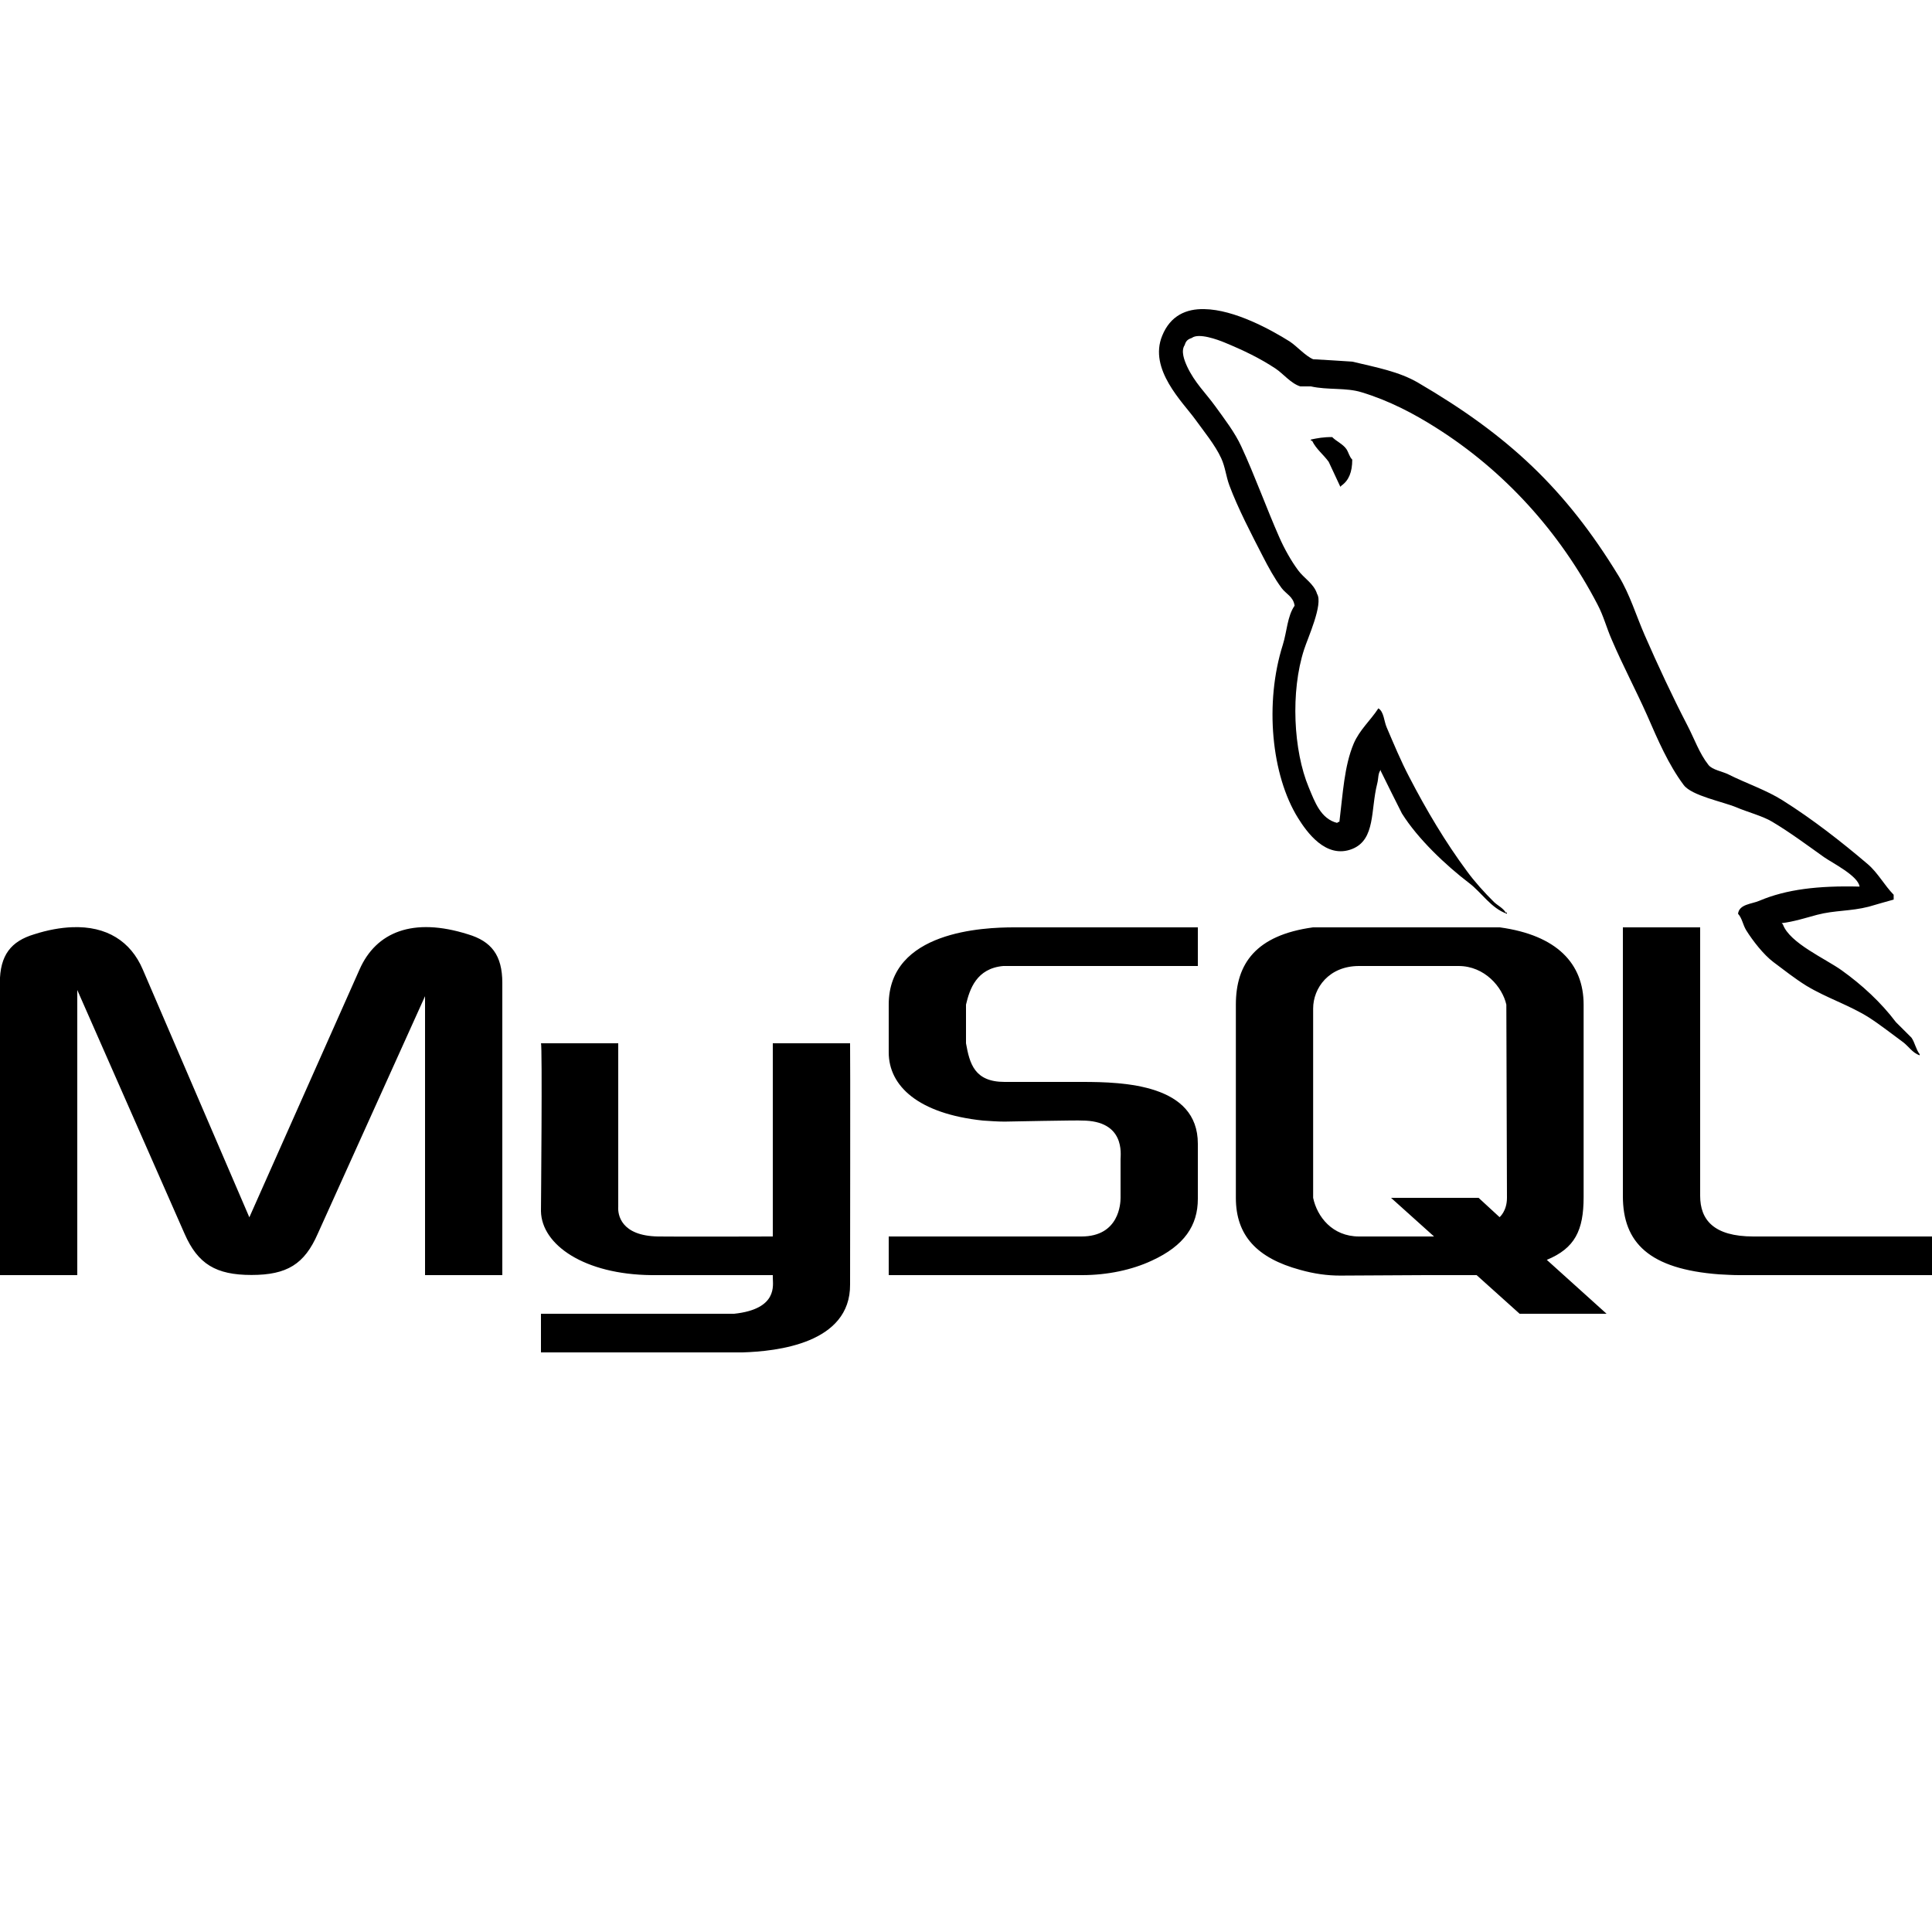
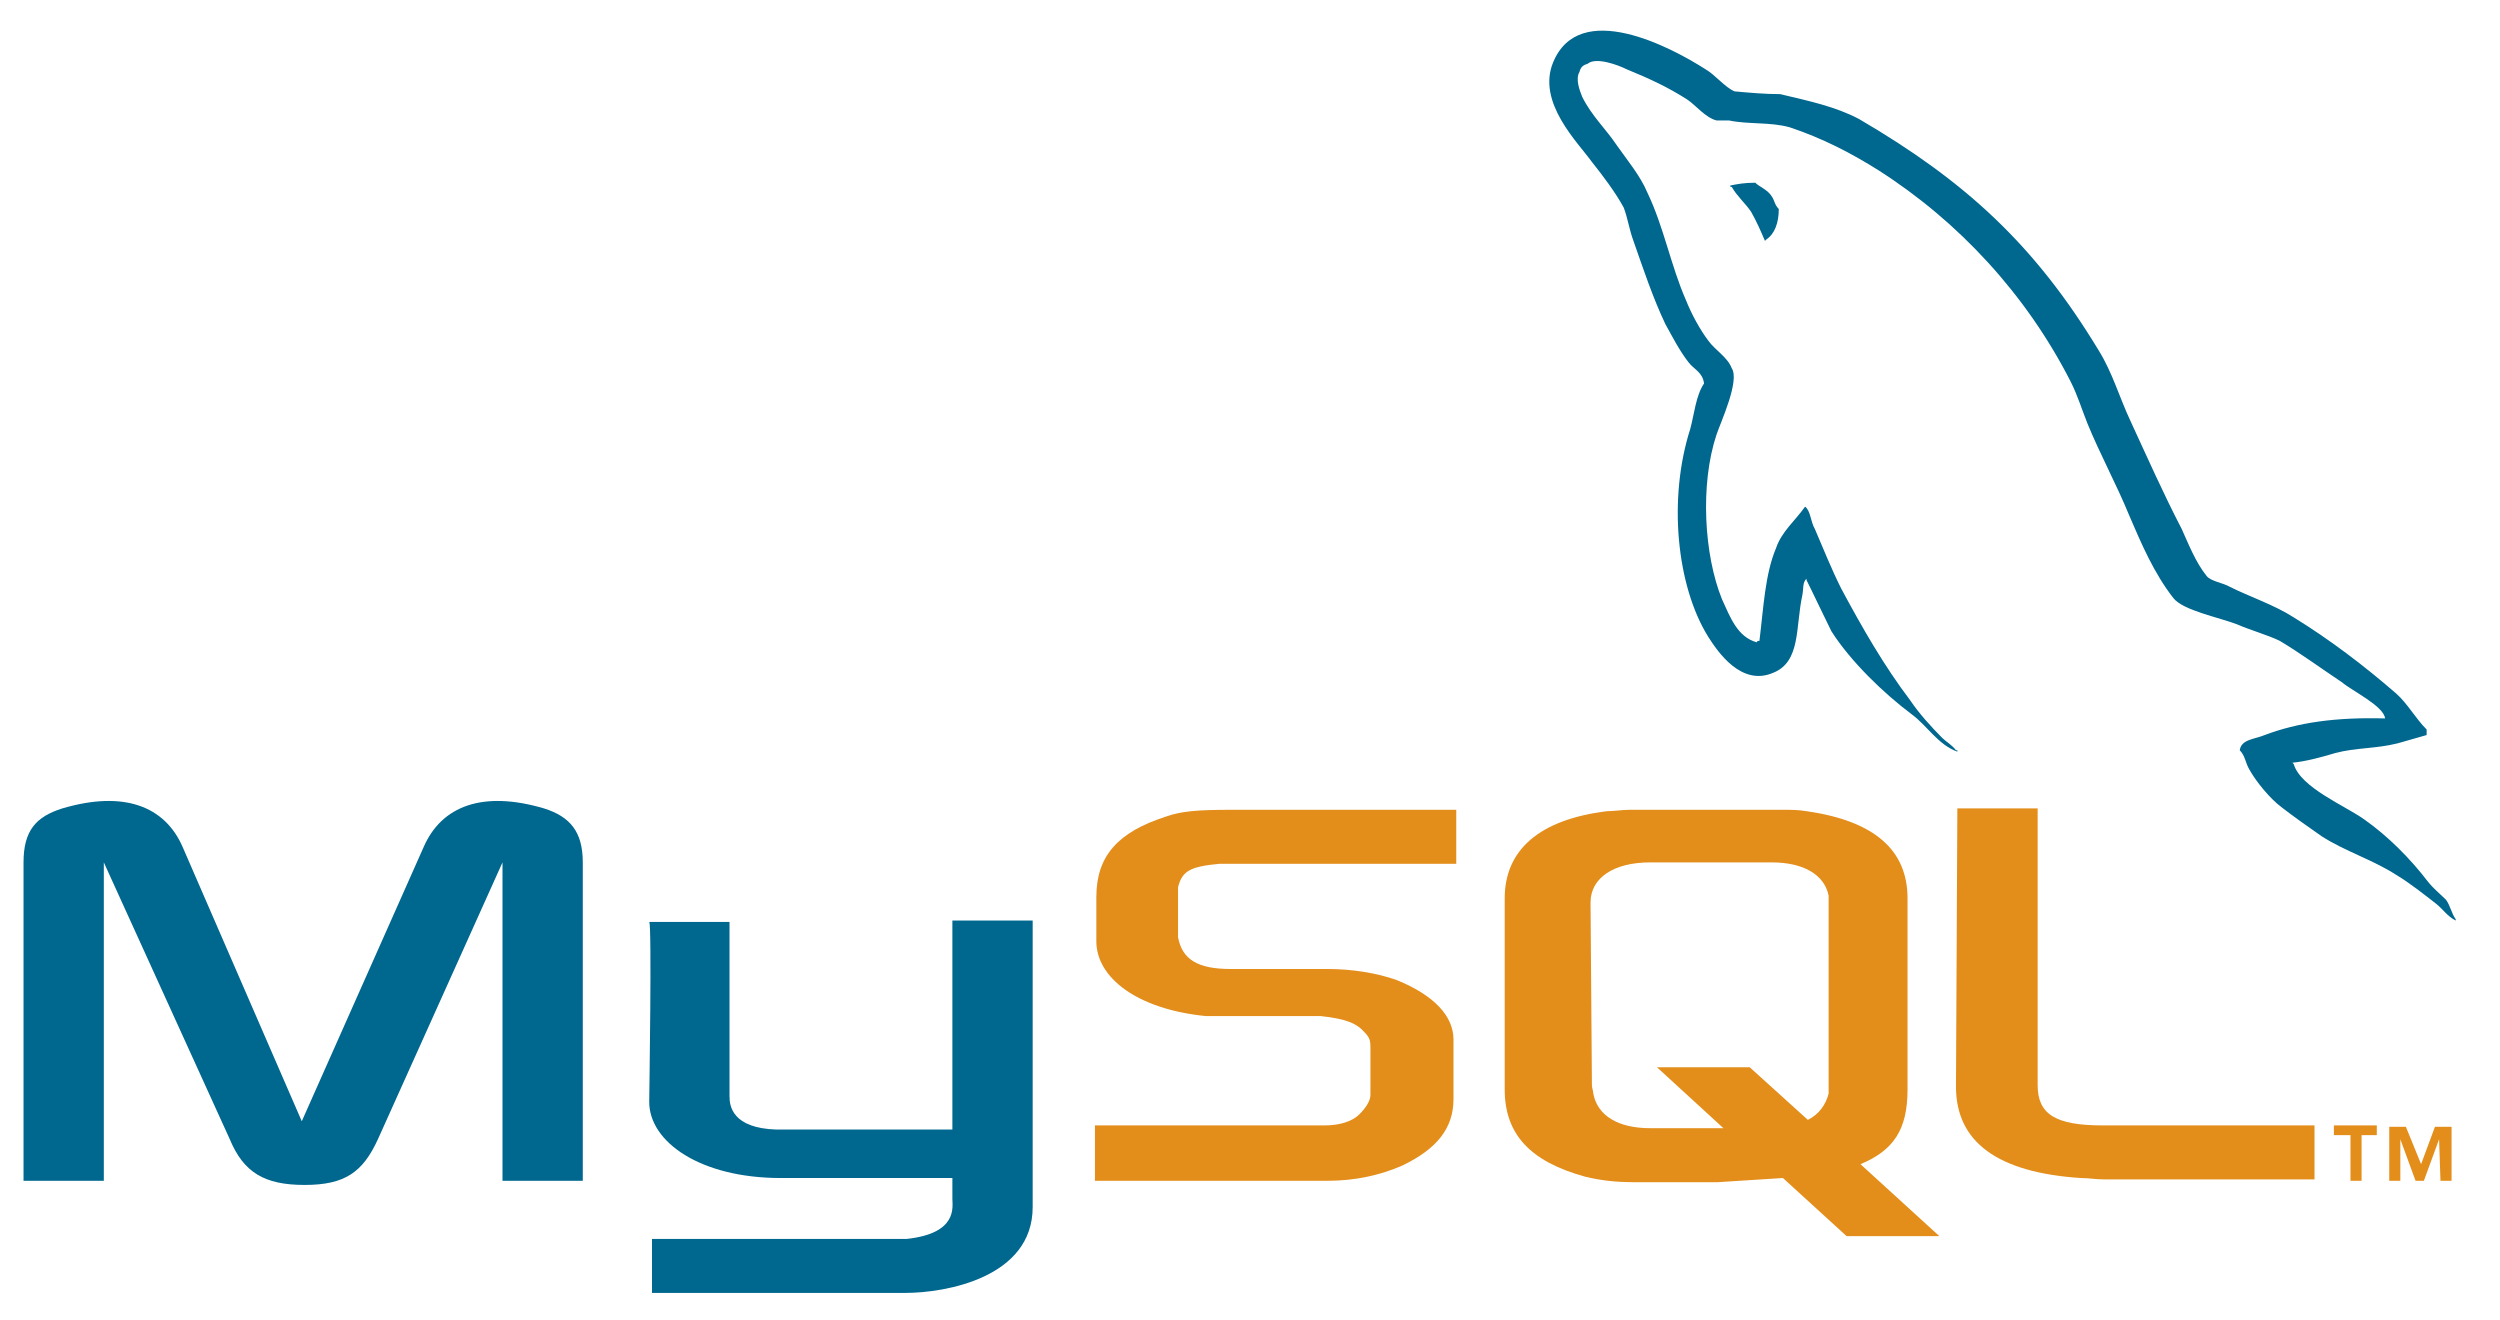
- <svg xmlns="http://www.w3.org/2000/svg" fill="#000000" viewBox="0 0 50 50" width="50px" height="50px">
-   <path d="M 31.168 8 C 30.699 7.988 30.289 8.168 30.078 8.688 C 29.719 9.559 30.613 10.41 30.934 10.855 C 31.156 11.164 31.445 11.512 31.605 11.859 C 31.711 12.09 31.727 12.32 31.816 12.562 C 32.039 13.16 32.395 13.84 32.68 14.395 C 32.824 14.676 32.984 14.969 33.168 15.219 C 33.281 15.371 33.473 15.441 33.504 15.676 C 33.316 15.941 33.305 16.352 33.199 16.688 C 32.723 18.191 32.902 20.062 33.594 21.172 C 33.809 21.516 34.312 22.246 35 21.969 C 35.602 21.723 35.469 20.961 35.641 20.285 C 35.68 20.137 35.656 20.023 35.734 19.922 L 35.734 19.953 C 35.914 20.32 36.098 20.688 36.281 21.051 C 36.691 21.707 37.414 22.391 38.023 22.855 C 38.34 23.094 38.59 23.508 39 23.648 L 39 23.617 L 38.969 23.617 C 38.891 23.492 38.766 23.441 38.664 23.344 C 38.426 23.109 38.16 22.816 37.965 22.547 C 37.406 21.793 36.914 20.965 36.469 20.105 C 36.254 19.695 36.066 19.242 35.887 18.824 C 35.816 18.66 35.816 18.418 35.672 18.332 C 35.473 18.641 35.184 18.887 35.031 19.25 C 34.789 19.828 34.754 20.535 34.664 21.266 C 34.609 21.285 34.633 21.27 34.605 21.297 C 34.18 21.191 34.027 20.754 33.871 20.379 C 33.473 19.43 33.395 17.898 33.75 16.809 C 33.84 16.523 34.25 15.633 34.086 15.371 C 34.008 15.109 33.742 14.961 33.598 14.762 C 33.414 14.516 33.234 14.191 33.109 13.906 C 32.781 13.164 32.473 12.305 32.125 11.555 C 31.961 11.195 31.684 10.836 31.453 10.516 C 31.199 10.164 30.918 9.906 30.719 9.477 C 30.652 9.328 30.555 9.086 30.66 8.93 C 30.691 8.824 30.738 8.781 30.844 8.746 C 31.02 8.609 31.512 8.789 31.699 8.867 C 32.188 9.07 32.598 9.266 33.012 9.539 C 33.211 9.672 33.41 9.926 33.652 10 L 33.926 10 C 34.359 10.098 34.84 10.027 35.238 10.152 C 35.949 10.367 36.586 10.703 37.16 11.066 C 38.922 12.176 40.363 13.758 41.344 15.645 C 41.504 15.949 41.574 16.242 41.715 16.562 C 41.992 17.211 42.348 17.883 42.629 18.516 C 42.906 19.152 43.18 19.789 43.574 20.316 C 43.781 20.594 44.586 20.746 44.949 20.898 C 45.203 21.008 45.625 21.121 45.863 21.266 C 46.328 21.543 46.773 21.875 47.207 22.184 C 47.426 22.336 48.09 22.668 48.125 22.945 C 47.051 22.918 46.23 23.016 45.531 23.312 C 45.332 23.398 45.012 23.398 44.98 23.648 C 45.086 23.762 45.105 23.934 45.191 24.074 C 45.359 24.344 45.641 24.707 45.895 24.898 C 46.172 25.105 46.453 25.328 46.75 25.512 C 47.273 25.828 47.859 26.012 48.367 26.332 C 48.664 26.523 48.965 26.762 49.254 26.973 C 49.398 27.082 49.492 27.246 49.68 27.312 L 49.68 27.281 C 49.582 27.156 49.559 26.984 49.469 26.855 L 49.066 26.453 C 48.68 25.941 48.188 25.488 47.664 25.113 C 47.246 24.812 46.312 24.406 46.141 23.922 L 46.109 23.891 C 46.402 23.859 46.75 23.75 47.023 23.676 C 47.484 23.555 47.891 23.586 48.363 23.465 C 48.578 23.402 48.793 23.34 49.008 23.281 L 49.008 23.156 C 48.77 22.914 48.598 22.586 48.336 22.363 C 47.652 21.781 46.906 21.199 46.137 20.715 C 45.711 20.445 45.184 20.27 44.734 20.043 C 44.582 19.965 44.316 19.926 44.215 19.797 C 43.977 19.496 43.848 19.113 43.664 18.762 C 43.281 18.023 42.906 17.219 42.566 16.441 C 42.336 15.914 42.184 15.391 41.895 14.914 C 40.508 12.637 39.016 11.258 36.703 9.906 C 36.211 9.617 35.621 9.508 34.996 9.359 C 34.656 9.336 34.324 9.316 33.984 9.297 C 33.781 9.211 33.566 8.961 33.375 8.836 C 32.895 8.535 31.949 8.012 31.168 8 Z M 34.477 11.312 C 34.254 11.309 34.094 11.34 33.926 11.375 L 33.926 11.406 L 33.957 11.406 C 34.062 11.625 34.254 11.766 34.387 11.953 C 34.488 12.168 34.586 12.383 34.688 12.598 L 34.719 12.566 C 34.906 12.434 34.996 12.219 34.996 11.895 C 34.918 11.816 34.906 11.715 34.844 11.621 C 34.754 11.492 34.586 11.422 34.477 11.312 Z M 1.867 23.996 C 1.566 24.008 1.238 24.066 0.883 24.18 C 0.289 24.359 -0.004 24.715 -0.004 25.438 L -0.004 33 L 2 33 L 2 25.621 L 4.777 31.93 C 5.121 32.715 5.59 32.996 6.508 32.996 C 7.43 32.996 7.879 32.715 8.223 31.93 L 11 25.781 L 11 33 L 13 33 L 13 25.438 C 13 24.715 12.711 24.359 12.113 24.18 C 10.691 23.73 9.734 24.117 9.305 25.09 L 6.453 31.504 L 3.695 25.09 C 3.383 24.359 2.758 23.961 1.867 23.996 Z M 26.246 24 C 25.457 24 23 24.094 23 26 L 23 27.234 C 23 28.109 23.77 28.824 25.438 29 C 25.625 29.012 25.812 29.027 26 29.027 C 26 29.027 27.945 28.988 28 29 C 29.125 29 29 29.875 29 30 L 29 31 C 29 31.137 28.969 32 27.988 32 L 23 32 L 23 33 L 28.008 33 C 28.664 33 29.301 32.863 29.809 32.625 C 30.652 32.238 31 31.715 31 31.027 L 31 29.598 C 31 28.062 29.094 28 28 28 L 26 28 C 25.215 28 25.094 27.523 25 27 L 25 26 C 25.094 25.602 25.27 25.062 25.965 25 L 31 25 L 31 24 Z M 33.98 24 C 32.504 24.203 31.984 24.938 31.984 26 L 31.984 31 C 31.984 31.973 32.527 32.559 33.645 32.863 C 34.02 32.969 34.359 33.012 34.68 33.012 L 36.906 33 L 38.215 33 L 39.328 34 L 41.578 34 L 40.031 32.605 C 40.758 32.305 40.984 31.844 40.984 30.98 L 40.984 26 C 40.984 24.938 40.293 24.203 38.816 24 Z M 42 24 L 42 30.957 C 42 32.164 42.684 32.844 44.492 32.98 C 44.66 32.988 44.832 33 45 33 L 50 33 L 50 32 L 45.379 32 C 44.348 32 44 31.566 44 30.949 L 44 24 Z M 35.172 25 L 37.746 25 C 38.426 25 38.883 25.547 38.984 26 C 38.984 26 39 30.656 39 31 C 39 31.344 38.809 31.5 38.809 31.5 L 38.266 31 L 36 31 L 37.113 32 L 35.172 32 C 34.477 32 34.086 31.484 33.984 31 L 33.984 26.102 C 33.984 25.57 34.391 25 35.172 25 Z M 14 27 C 14.039 27.039 14 31.262 14 31.344 C 14.016 32.219 15.125 32.984 16.863 33 L 20 33 L 20 33.066 C 20 33.254 20.137 33.879 19 34 C 18.988 34 14.012 34 14 34 L 14 35 L 19.215 35 C 20.098 34.973 22.012 34.773 22 33.242 C 22 33.215 22.008 27 22 27 L 20 27 L 20 32 C 19.969 32 17.523 32.008 17.031 32 C 16.066 31.984 15.984 31.434 16 31.223 L 16 27 Z" />
+ <svg xmlns="http://www.w3.org/2000/svg" id="Layer_1" style="enable-background:new 0 0 180.6 95.3;" version="1.1" viewBox="0 0 180.6 95.3" xml:space="preserve">
+   <style type="text/css">
+ 	.st0{fill:#00678F;}
+ 	.st1{fill:#E38D1A;}
+ </style>
+   <path class="st0" d="M1.7,85.3h5.8v-23l9.1,20c1,2.4,2.5,3.3,5.4,3.3c2.9,0,4.2-0.9,5.3-3.3l9-20v23h5.8v-23c0-2.2-0.9-3.3-2.8-3.9  c-4.4-1.3-7.4-0.2-8.7,2.8L21.8,81l-8.6-19.8c-1.3-3-4.3-4.1-8.7-2.8C2.6,59,1.7,60,1.7,62.3L1.7,85.3L1.7,85.3z" />
+   <path class="st0" d="M46.9,66.6h5.8v12.6c0,0.7,0.2,2.3,3.4,2.4c1.7,0,12.6,0,12.7,0V66.5h5.8c0,0,0,20.6,0,20.7  c0,5.1-6.3,6.2-9.2,6.2H47.1v-3.9c0,0,18.4,0,18.4,0c3.7-0.4,3.3-2.3,3.3-2.9v-1.5H56.4c-5.8,0-9.5-2.6-9.5-5.5  C46.9,79.3,47.1,66.7,46.9,66.6L46.9,66.6z" />
+   <path class="st0" d="M172.3,51.9c-3.6-0.1-6.3,0.3-8.7,1.2c-0.7,0.3-1.7,0.3-1.8,1.1c0.4,0.4,0.4,0.9,0.7,1.4  c0.5,0.9,1.5,2.1,2.3,2.7c0.9,0.7,1.9,1.4,2.9,2.1c1.7,1.1,3.7,1.7,5.4,2.8c1,0.6,2,1.4,2.9,2.1c0.5,0.4,0.8,0.9,1.4,1.2  c0,0,0-0.1,0-0.1c-0.3-0.4-0.4-1-0.7-1.4c-0.4-0.4-0.9-0.8-1.3-1.3c-1.3-1.7-2.9-3.3-4.6-4.5c-1.4-1-4.6-2.3-5.1-4c0,0,0,0-0.1-0.1  c1-0.1,2.1-0.4,3.1-0.7c1.5-0.4,2.9-0.3,4.5-0.7c0.7-0.2,1.4-0.4,2.1-0.6c0-0.1,0-0.3,0-0.4c-0.8-0.8-1.4-1.9-2.2-2.6  c-2.3-2-4.8-3.9-7.4-5.5c-1.4-0.9-3.2-1.5-4.6-2.2c-0.5-0.3-1.4-0.4-1.7-0.8c-0.8-1-1.3-2.3-1.8-3.4c-1.3-2.5-2.5-5.2-3.7-7.8  c-0.8-1.7-1.3-3.5-2.3-5.1c-4.6-7.6-9.6-12.2-17.3-16.7c-1.7-0.9-3.6-1.3-5.7-1.8c-1.1,0-2.2-0.1-3.3-0.2c-0.7-0.3-1.4-1.2-2.1-1.6  c-2.5-1.6-9.1-5.1-11-0.5c-1.2,2.9,1.8,5.8,2.8,7.2c0.8,1,1.7,2.2,2.3,3.3c0.3,0.8,0.4,1.6,0.7,2.4c0.7,2,1.4,4.1,2.3,6  c0.5,0.9,1,1.9,1.7,2.8c0.4,0.5,1,0.7,1.1,1.5c-0.6,0.9-0.7,2.2-1,3.3c-1.6,5-1,11.3,1.3,15c0.7,1.1,2.4,3.6,4.7,2.6  c2-0.8,1.6-3.3,2.1-5.6c0.1-0.5,0-0.9,0.3-1.2c0,0,0,0.1,0,0.1c0.6,1.2,1.2,2.5,1.8,3.7c1.4,2.2,3.8,4.5,5.8,6  c1.1,0.8,1.9,2.2,3.3,2.7c0,0,0-0.1,0-0.1c0,0,0,0-0.1,0c-0.3-0.4-0.7-0.6-1-0.9c-0.8-0.8-1.7-1.8-2.3-2.7c-1.9-2.5-3.5-5.3-5-8.1  c-0.7-1.4-1.3-2.9-1.9-4.3c-0.3-0.5-0.3-1.3-0.7-1.6c-0.7,1-1.7,1.8-2.1,3c-0.8,1.9-0.9,4.3-1.2,6.7c-0.2,0-0.1,0-0.2,0.1  c-1.4-0.4-1.9-1.8-2.5-3.1c-1.3-3.2-1.6-8.3-0.4-11.9c0.3-0.9,1.7-3.9,1.1-4.8c-0.3-0.8-1.2-1.3-1.7-2c-0.6-0.8-1.2-1.9-1.6-2.9  c-1.1-2.5-1.6-5.3-2.8-7.8c-0.5-1.2-1.5-2.4-2.2-3.4c-0.8-1.2-1.8-2.1-2.5-3.5c-0.2-0.5-0.5-1.3-0.2-1.8c0.1-0.4,0.3-0.5,0.6-0.6  c0.6-0.5,2.2,0.1,2.8,0.4c1.7,0.7,3,1.3,4.4,2.2c0.6,0.4,1.3,1.3,2.1,1.5c0.3,0,0.6,0,0.9,0c1.4,0.3,3,0.1,4.4,0.5  c2.4,0.8,4.5,1.9,6.4,3.1c5.8,3.7,10.7,9,13.9,15.3c0.5,1,0.8,2,1.2,3c0.9,2.2,2.1,4.4,3,6.6c0.9,2.1,1.8,4.2,3.2,6  c0.7,0.9,3.3,1.4,4.6,1.9c0.9,0.4,2.3,0.8,3.1,1.2c1.5,0.9,3,2,4.5,3C169.9,49.9,172.2,51,172.3,51.9L172.3,51.9z" />
+   <path class="st0" d="M126.8,13.2c-0.8,0-1.3,0.1-1.8,0.2c0,0,0,0,0,0.1c0,0,0,0,0.1,0c0.4,0.7,1,1.2,1.4,1.8c0.4,0.7,0.7,1.4,1,2.1  c0,0,0.1-0.1,0.1-0.1c0.6-0.4,0.9-1.2,0.9-2.2c-0.3-0.3-0.3-0.6-0.5-0.9C127.7,13.7,127.1,13.5,126.8,13.2L126.8,13.2z" />
+   <path class="st1" d="M79.1,85.3h16.8c2,0,3.8-0.4,5.4-1.1c2.5-1.2,3.7-2.7,3.7-4.8v-4.3c0-1.7-1.4-3.2-4.1-4.3  c-1.4-0.5-3.2-0.8-5-0.8h-7c-2.4,0-3.5-0.7-3.8-2.3c0-0.2,0-0.4,0-0.5v-2.6c0-0.1,0-0.3,0-0.5c0.3-1.2,0.9-1.5,3-1.7  c0.2,0,0.4,0,0.5,0h16.6v-3.9H88.9c-2.4,0-3.6,0.1-4.7,0.5c-3.4,1.1-5,2.8-5,5.8V68c0,2.6,2.9,4.9,7.9,5.4c0.5,0,1.1,0,1.7,0h6  c0.2,0,0.4,0,0.6,0c1.8,0.2,2.6,0.5,3.2,1.2c0.4,0.4,0.4,0.7,0.4,1.1v3.4c0,0.4-0.3,0.9-0.8,1.4s-1.4,0.8-2.5,0.8  c-0.2,0-0.4,0-0.6,0H79.1L79.1,85.3L79.1,85.3z" />
+   <path class="st1" d="M141.3,78.5c0,4,3,6.2,9,6.6c0.6,0,1.1,0.1,1.7,0.1h15.2v-3.9h-15.3c-3.4,0-4.7-0.8-4.7-2.9V58.4h-5.8  L141.3,78.5L141.3,78.5z" />
+   <path class="st1" d="M108.7,78.7V64.9c0-3.5,2.5-5.7,7.4-6.3c0.5,0,1.1-0.1,1.6-0.1h11.1c0.6,0,1.1,0,1.7,0.1  c4.9,0.7,7.3,2.8,7.3,6.3v13.8c0,2.9-1,4.4-3.4,5.4l5.7,5.2h-6.7l-4.6-4.2l-4.7,0.3h-6.2c-1,0-2.2-0.1-3.4-0.4  C110.5,83.9,108.7,81.9,108.7,78.7L108.7,78.7z M115,78.4c0,0.2,0.1,0.4,0.1,0.6c0.3,1.6,1.8,2.5,4.1,2.5h5.3l-4.8-4.4h6.7l4.2,3.8  c0.8-0.4,1.3-1.1,1.5-1.9c0-0.2,0-0.4,0-0.6V65.2c0-0.2,0-0.4,0-0.5c-0.3-1.5-1.8-2.4-4.1-2.4h-8.8c-2.6,0-4.3,1.1-4.3,2.9L115,78.4  L115,78.4z" />
+   <path class="st1" d="M169.8,85.3h0.8V82h1.1v-0.7h-3.1V82h1.2L169.8,85.3L169.8,85.3z M176.3,85.3h0.8v-3.9h-1.2l-1,2.7l-1.1-2.7  h-1.2v3.9h0.8v-3h0l1.1,3h0.6l1.1-3l0,0L176.3,85.3L176.3,85.3z" />
</svg>
